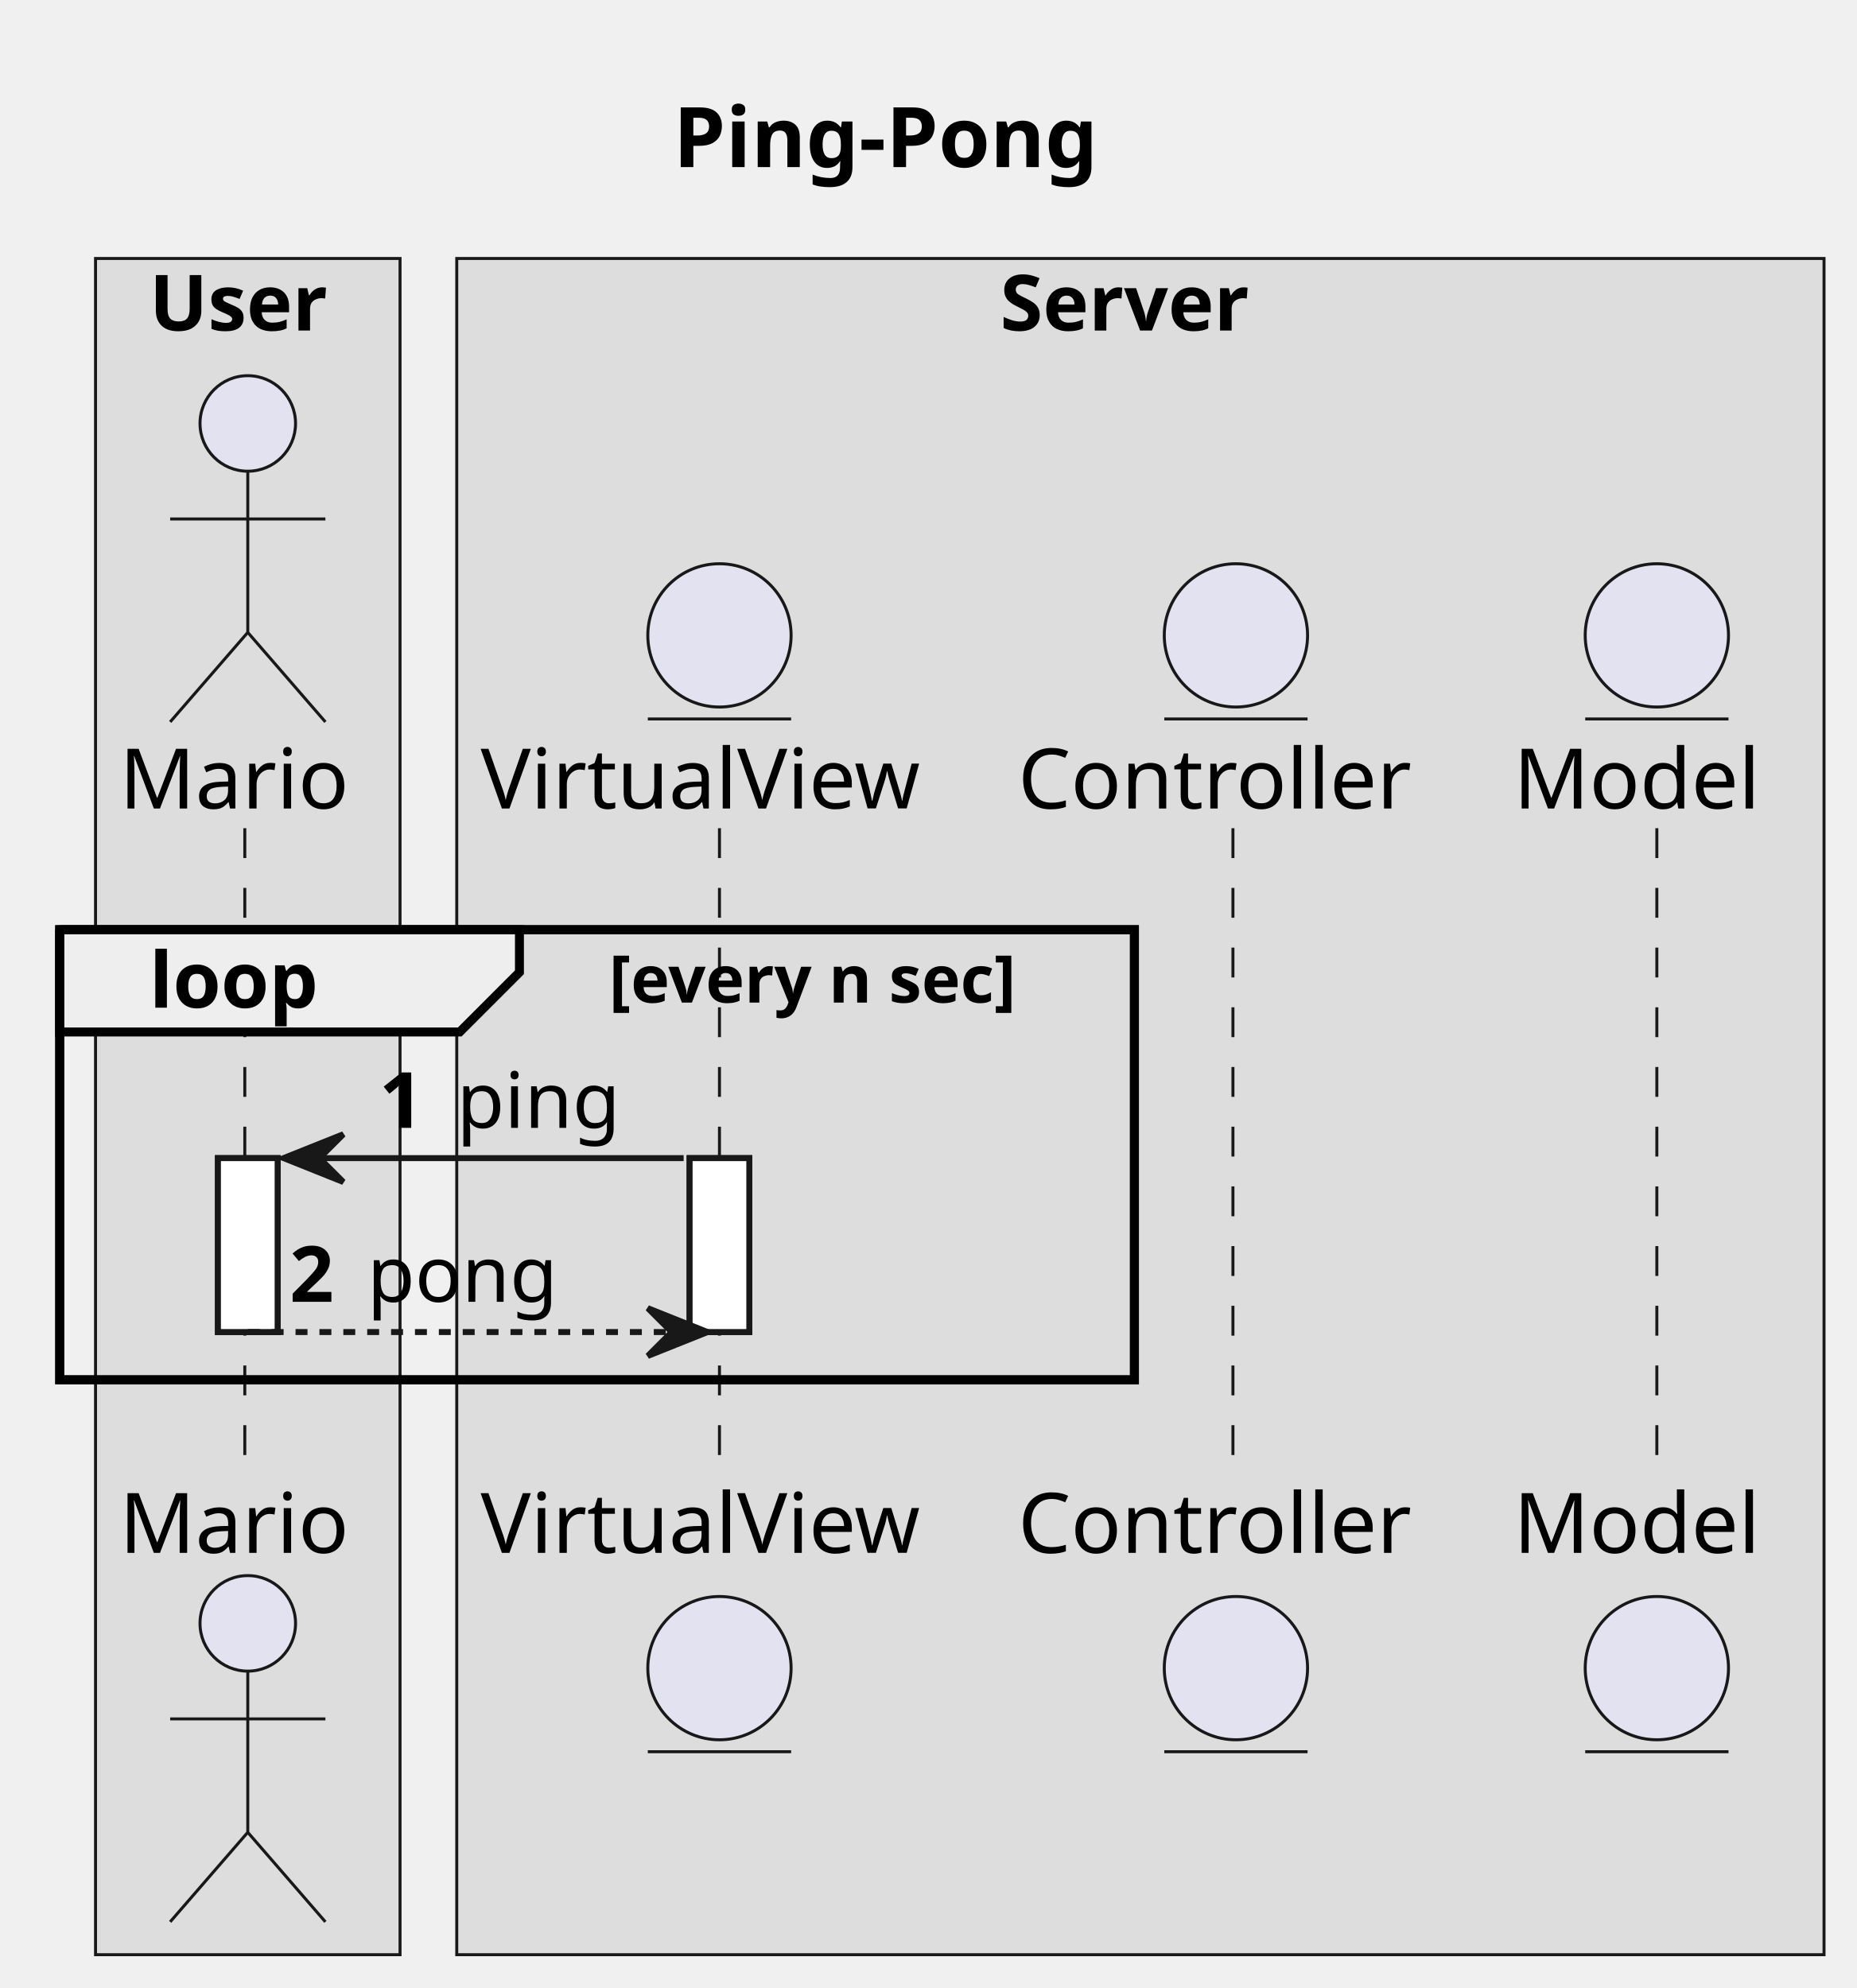
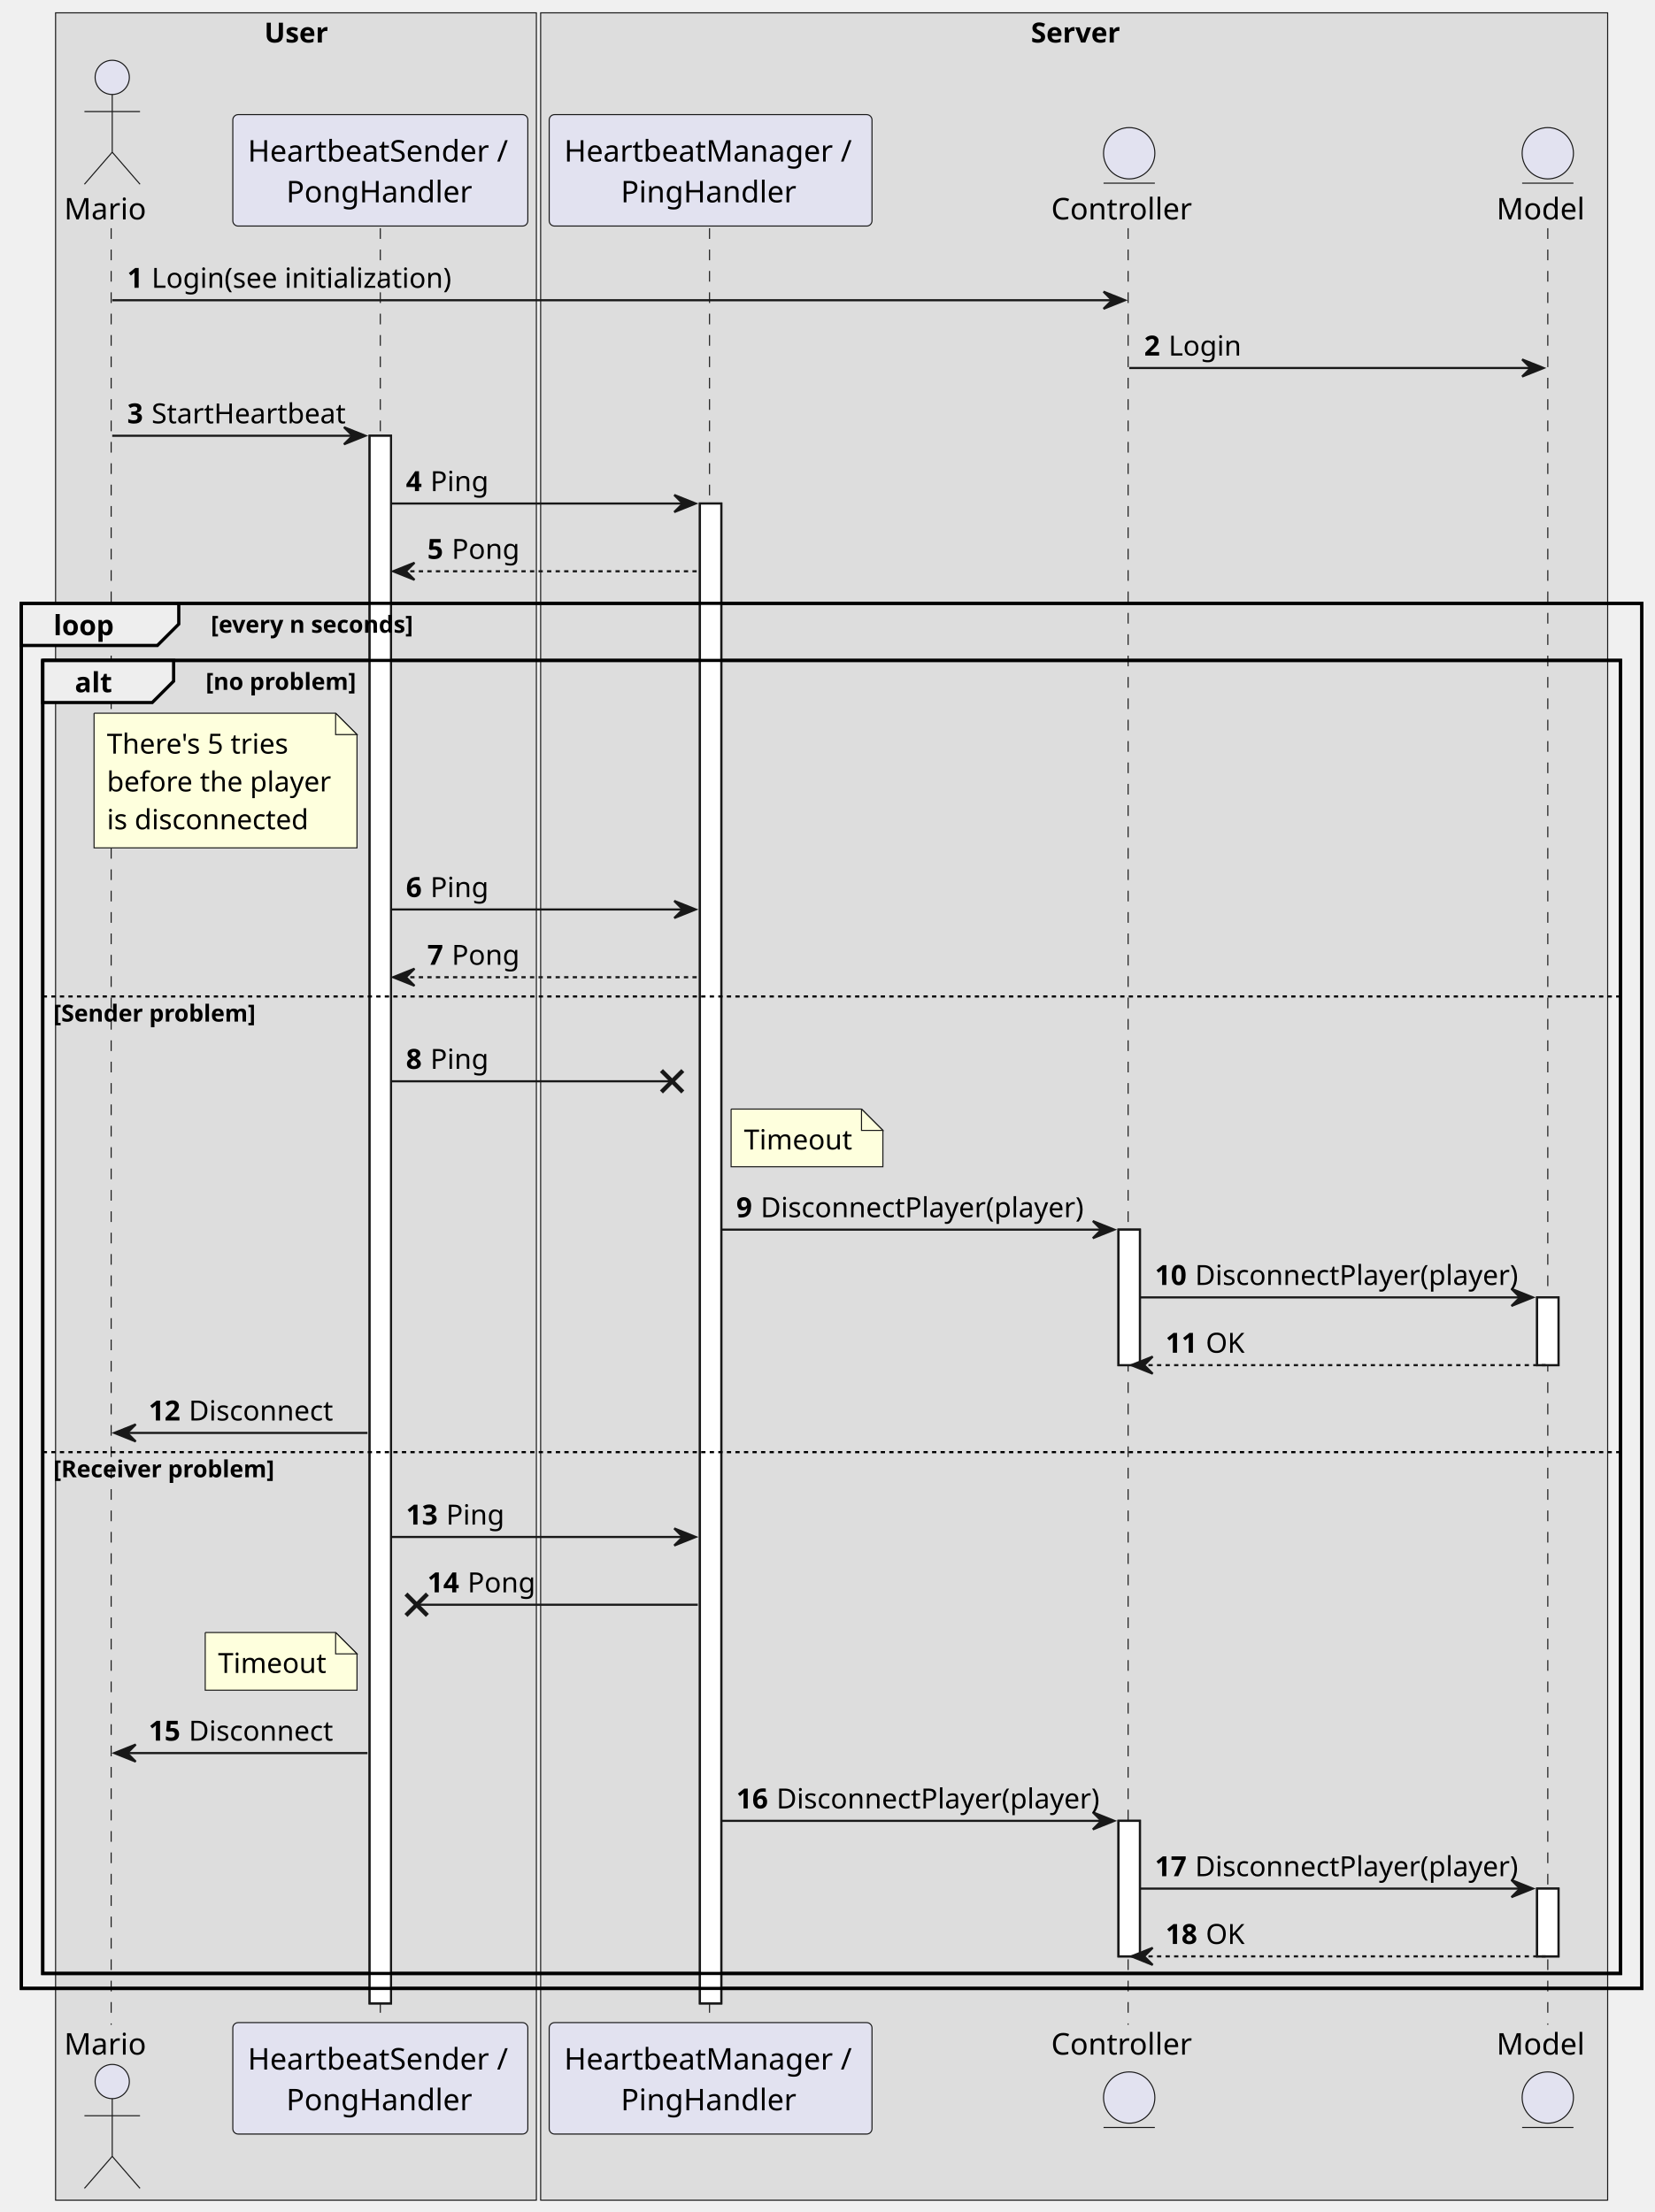
- <svg xmlns="http://www.w3.org/2000/svg" contentStyleType="text/css" height="333px" preserveAspectRatio="none" style="width:311px;height:333px;background:#FFFFFF;" version="1.1" viewBox="0 0 311 333" width="311px" zoomAndPan="magnify">
+ <svg xmlns="http://www.w3.org/2000/svg" contentStyleType="text/css" height="1035px" preserveAspectRatio="none" style="width:774px;height:1035px;background:#FFFFFF;" version="1.1" viewBox="0 0 774 1035" width="774px" zoomAndPan="magnify">
  <defs />
  <g>
-     <text fill="#000000" font-family="sans-serif" font-size="14" font-weight="bold" lengthAdjust="spacing" textLength="80" x="112.75" y="27.995">Ping-Pong
-         </text>
-     <rect fill="#DDDDDD" height="284.125" style="stroke:#181818;stroke-width:0.5;" width="51" x="16" y="43.297" />
-     <text fill="#000000" font-family="sans-serif" font-size="13" font-weight="bold" lengthAdjust="spacing" textLength="33" x="25" y="55.364">User
-         </text>
-     <rect fill="#DDDDDD" height="284.125" style="stroke:#181818;stroke-width:0.5;" width="229" x="76.5" y="43.297" />
-     <text fill="#000000" font-family="sans-serif" font-size="13" font-weight="bold" lengthAdjust="spacing" textLength="47" x="167.5" y="55.364">Server
-         </text>
-     <rect fill="#FFFFFF" height="29.133" style="stroke:#181818;stroke-width:1.0;" width="10" x="36.5" y="193.992" />
-     <rect fill="#FFFFFF" height="29.133" style="stroke:#181818;stroke-width:1.0;" width="10" x="115.5" y="193.992" />
-     <rect fill="none" height="75.398" style="stroke:#000000;stroke-width:1.5;" width="180" x="10" y="155.727" />
-     <line style="stroke:#181818;stroke-width:0.5;stroke-dasharray:5.0,5.0;" x1="41" x2="41" y1="138.727" y2="248.125" />
-     <line style="stroke:#181818;stroke-width:0.5;stroke-dasharray:5.0,5.0;" x1="120.5" x2="120.5" y1="138.727" y2="248.125" />
-     <line style="stroke:#181818;stroke-width:0.5;stroke-dasharray:5.0,5.0;" x1="206.5" x2="206.5" y1="138.727" y2="248.125" />
-     <line style="stroke:#181818;stroke-width:0.5;stroke-dasharray:5.0,5.0;" x1="277.5" x2="277.5" y1="138.727" y2="248.125" />
-     <text fill="#000000" font-family="sans-serif" font-size="14" lengthAdjust="spacing" textLength="37" x="20" y="135.425">Mario
-         </text>
-     <ellipse cx="41.5" cy="70.93" fill="#E2E2F0" rx="8" ry="8" style="stroke:#181818;stroke-width:0.5;" />
-     <path d="M41.5,78.93 L41.5,105.93 M28.5,86.93 L54.5,86.93 M41.5,105.93 L28.5,120.93 M41.5,105.93 L54.5,120.93 " fill="none" style="stroke:#181818;stroke-width:0.5;" />
-     <text fill="#000000" font-family="sans-serif" font-size="14" lengthAdjust="spacing" textLength="37" x="20" y="260.12">Mario
-         </text>
-     <ellipse cx="41.5" cy="271.922" fill="#E2E2F0" rx="8" ry="8" style="stroke:#181818;stroke-width:0.5;" />
-     <path d="M41.5,279.922 L41.5,306.922 M28.5,287.922 L54.5,287.922 M41.5,306.922 L28.5,321.922 M41.5,306.922 L54.5,321.922 " fill="none" style="stroke:#181818;stroke-width:0.5;" />
-     <text fill="#000000" font-family="sans-serif" font-size="14" lengthAdjust="spacing" textLength="74" x="80.5" y="135.425">VirtualView
-         </text>
-     <ellipse cx="120.5" cy="106.43" fill="#E2E2F0" rx="12" ry="12" style="stroke:#181818;stroke-width:0.5;" />
-     <line style="stroke:#181818;stroke-width:0.5;" x1="108.5" x2="132.5" y1="120.43" y2="120.43" />
-     <text fill="#000000" font-family="sans-serif" font-size="14" lengthAdjust="spacing" textLength="74" x="80.5" y="260.12">VirtualView
-         </text>
-     <ellipse cx="120.5" cy="279.422" fill="#E2E2F0" rx="12" ry="12" style="stroke:#181818;stroke-width:0.5;" />
-     <line style="stroke:#181818;stroke-width:0.5;" x1="108.5" x2="132.5" y1="293.422" y2="293.422" />
-     <text fill="#000000" font-family="sans-serif" font-size="14" lengthAdjust="spacing" textLength="67" x="170.5" y="135.425">Controller
-         </text>
-     <ellipse cx="207" cy="106.43" fill="#E2E2F0" rx="12" ry="12" style="stroke:#181818;stroke-width:0.5;" />
-     <line style="stroke:#181818;stroke-width:0.5;" x1="195" x2="219" y1="120.43" y2="120.43" />
-     <text fill="#000000" font-family="sans-serif" font-size="14" lengthAdjust="spacing" textLength="67" x="170.5" y="260.12">Controller
-         </text>
-     <ellipse cx="207" cy="279.422" fill="#E2E2F0" rx="12" ry="12" style="stroke:#181818;stroke-width:0.5;" />
-     <line style="stroke:#181818;stroke-width:0.5;" x1="195" x2="219" y1="293.422" y2="293.422" />
-     <text fill="#000000" font-family="sans-serif" font-size="14" lengthAdjust="spacing" textLength="42" x="253.5" y="135.425">Model
-         </text>
-     <ellipse cx="277.5" cy="106.43" fill="#E2E2F0" rx="12" ry="12" style="stroke:#181818;stroke-width:0.5;" />
-     <line style="stroke:#181818;stroke-width:0.5;" x1="265.5" x2="289.5" y1="120.43" y2="120.43" />
-     <text fill="#000000" font-family="sans-serif" font-size="14" lengthAdjust="spacing" textLength="42" x="253.5" y="260.12">Model
-         </text>
-     <ellipse cx="277.5" cy="279.422" fill="#E2E2F0" rx="12" ry="12" style="stroke:#181818;stroke-width:0.5;" />
-     <line style="stroke:#181818;stroke-width:0.5;" x1="265.5" x2="289.5" y1="293.422" y2="293.422" />
-     <rect fill="#FFFFFF" height="29.133" style="stroke:#181818;stroke-width:1.0;" width="10" x="36.5" y="193.992" />
-     <rect fill="#FFFFFF" height="29.133" style="stroke:#181818;stroke-width:1.0;" width="10" x="115.5" y="193.992" />
-     <path d="M10,155.727 L87,155.727 L87,162.859 L77,172.859 L10,172.859 L10,155.727 " fill="#EEEEEE" style="stroke:#000000;stroke-width:1.5;" />
-     <rect fill="none" height="75.398" style="stroke:#000000;stroke-width:1.5;" width="180" x="10" y="155.727" />
-     <text fill="#000000" font-family="sans-serif" font-size="13" font-weight="bold" lengthAdjust="spacing" textLength="32" x="25" y="168.793">loop
-         </text>
-     <text fill="#000000" font-family="sans-serif" font-size="11" font-weight="bold" lengthAdjust="spacing" textLength="83" x="102" y="167.937">[every n sec]
-         </text>
-     <polygon fill="#181818" points="57.5,189.992,47.5,193.992,57.5,197.992,53.5,193.992" style="stroke:#181818;stroke-width:1.0;" />
-     <line style="stroke:#181818;stroke-width:1.0;" x1="51.5" x2="114.5" y1="193.992" y2="193.992" />
-     <text fill="#000000" font-family="sans-serif" font-size="13" font-weight="bold" lengthAdjust="spacing" textLength="9" x="63.5" y="188.926">1
-         </text>
-     <text fill="#000000" font-family="sans-serif" font-size="13" lengthAdjust="spacing" textLength="27" x="76.5" y="188.926">ping
-         </text>
-     <polygon fill="#181818" points="108.5,219.125,118.5,223.125,108.5,227.125,112.5,223.125" style="stroke:#181818;stroke-width:1.0;" />
-     <line style="stroke:#181818;stroke-width:1.0;stroke-dasharray:2.0,2.0;" x1="41.5" x2="114.5" y1="223.125" y2="223.125" />
-     <text fill="#000000" font-family="sans-serif" font-size="13" font-weight="bold" lengthAdjust="spacing" textLength="9" x="48.5" y="218.059">2
-         </text>
-     <text fill="#000000" font-family="sans-serif" font-size="13" lengthAdjust="spacing" textLength="32" x="61.5" y="218.059">pong
+     <rect fill="#DDDDDD" height="1023.456" style="stroke:#181818;stroke-width:0.5;" width="224.906" x="26" y="6" />
+     <text fill="#000000" font-family="sans-serif" font-size="13" font-weight="bold" lengthAdjust="spacing" textLength="29.625" x="123.641" y="19.897">User
+         </text>
+     <rect fill="#DDDDDD" height="1023.456" style="stroke:#181818;stroke-width:0.5;" width="499.125" x="252.906" y="6" />
+     <text fill="#000000" font-family="sans-serif" font-size="13" font-weight="bold" lengthAdjust="spacing" textLength="40.438" x="482.25" y="19.897">Server
+         </text>
+     <rect fill="#FFFFFF" height="733.496" style="stroke:#181818;stroke-width:1.0;" width="10" x="172.906" y="203.892" />
+     <rect fill="#FFFFFF" height="701.79" style="stroke:#181818;stroke-width:1.0;" width="10" x="327.406" y="235.598" />
+     <rect fill="#FFFFFF" height="63.412" style="stroke:#181818;stroke-width:1.0;" width="10" x="523.219" y="575.346" />
+     <rect fill="#FFFFFF" height="63.412" style="stroke:#181818;stroke-width:1.0;" width="10" x="523.219" y="851.976" />
+     <rect fill="#FFFFFF" height="31.706" style="stroke:#181818;stroke-width:1.0;" width="10" x="719.031" y="607.052" />
+     <rect fill="#FFFFFF" height="31.706" style="stroke:#181818;stroke-width:1.0;" width="10" x="719.031" y="883.682" />
+     <rect fill="none" height="648.084" style="stroke:#000000;stroke-width:1.5;" width="758.031" x="10" y="282.304" />
+     <rect fill="none" height="614.378" style="stroke:#000000;stroke-width:1.5;" width="738.031" x="20" y="309.01" />
+     <line style="stroke:#181818;stroke-width:0.5;stroke-dasharray:5.0,5.0;" x1="52" x2="52" y1="106.774" y2="947.388" />
+     <line style="stroke:#181818;stroke-width:0.5;stroke-dasharray:5.0,5.0;" x1="177.906" x2="177.906" y1="106.774" y2="947.388" />
+     <line style="stroke:#181818;stroke-width:0.5;stroke-dasharray:5.0,5.0;" x1="331.906" x2="331.906" y1="106.774" y2="947.388" />
+     <line style="stroke:#181818;stroke-width:0.5;stroke-dasharray:5.0,5.0;" x1="527.719" x2="527.719" y1="106.774" y2="947.388" />
+     <line style="stroke:#181818;stroke-width:0.5;stroke-dasharray:5.0,5.0;" x1="724.031" x2="724.031" y1="106.774" y2="947.388" />
+     <text fill="#000000" font-family="sans-serif" font-size="14" lengthAdjust="spacing" textLength="39" x="30" y="102.672">Mario
+         </text>
+     <ellipse cx="52.5" cy="36.206" fill="#E2E2F0" rx="8" ry="8" style="stroke:#181818;stroke-width:0.5;" />
+     <path d="M52.5,44.206 L52.5,71.206 M39.5,52.206 L65.5,52.206 M52.5,71.206 L39.5,86.206 M52.5,71.206 L65.5,86.206 " fill="none" style="stroke:#181818;stroke-width:0.5;" />
+     <text fill="#000000" font-family="sans-serif" font-size="14" lengthAdjust="spacing" textLength="39" x="30" y="961.354">Mario
+         </text>
+     <ellipse cx="52.5" cy="973.956" fill="#E2E2F0" rx="8" ry="8" style="stroke:#181818;stroke-width:0.5;" />
+     <path d="M52.5,981.956 L52.5,1008.956 M39.5,989.956 L65.5,989.956 M52.5,1008.956 L39.5,1023.956 M52.5,1008.956 L65.5,1023.956 " fill="none" style="stroke:#181818;stroke-width:0.5;" />
+     <rect fill="#E2E2F0" height="52.136" rx="2.5" ry="2.5" style="stroke:#181818;stroke-width:0.5;" width="138" x="108.906" y="53.638" />
+     <text fill="#000000" font-family="sans-serif" font-size="14" lengthAdjust="spacing" textLength="124" x="115.906" y="75.604">HeartbeatSender /
+         </text>
+     <text fill="#000000" font-family="sans-serif" font-size="14" lengthAdjust="spacing" textLength="88" x="133.906" y="94.672">PongHandler
+         </text>
+     <rect fill="#E2E2F0" height="52.136" rx="2.5" ry="2.5" style="stroke:#181818;stroke-width:0.5;" width="138" x="108.906" y="946.388" />
+     <text fill="#000000" font-family="sans-serif" font-size="14" lengthAdjust="spacing" textLength="124" x="115.906" y="968.354">HeartbeatSender /
+         </text>
+     <text fill="#000000" font-family="sans-serif" font-size="14" lengthAdjust="spacing" textLength="88" x="133.906" y="987.422">PongHandler
+         </text>
+     <rect fill="#E2E2F0" height="52.136" rx="2.5" ry="2.5" style="stroke:#181818;stroke-width:0.5;" width="151" x="256.906" y="53.638" />
+     <text fill="#000000" font-family="sans-serif" font-size="14" lengthAdjust="spacing" textLength="137" x="263.906" y="75.604">HeartbeatManager /
+         </text>
+     <text fill="#000000" font-family="sans-serif" font-size="14" lengthAdjust="spacing" textLength="84" x="290.406" y="94.672">PingHandler
+         </text>
+     <rect fill="#E2E2F0" height="52.136" rx="2.5" ry="2.5" style="stroke:#181818;stroke-width:0.5;" width="151" x="256.906" y="946.388" />
+     <text fill="#000000" font-family="sans-serif" font-size="14" lengthAdjust="spacing" textLength="137" x="263.906" y="968.354">HeartbeatManager /
+         </text>
+     <text fill="#000000" font-family="sans-serif" font-size="14" lengthAdjust="spacing" textLength="84" x="290.406" y="987.422">PingHandler
+         </text>
+     <text fill="#000000" font-family="sans-serif" font-size="14" lengthAdjust="spacing" textLength="67" x="491.719" y="102.672">Controller
+         </text>
+     <ellipse cx="528.219" cy="71.706" fill="#E2E2F0" rx="12" ry="12" style="stroke:#181818;stroke-width:0.5;" />
+     <line style="stroke:#181818;stroke-width:0.5;" x1="516.219" x2="540.219" y1="85.706" y2="85.706" />
+     <text fill="#000000" font-family="sans-serif" font-size="14" lengthAdjust="spacing" textLength="67" x="491.719" y="961.354">Controller
+         </text>
+     <ellipse cx="528.219" cy="981.456" fill="#E2E2F0" rx="12" ry="12" style="stroke:#181818;stroke-width:0.5;" />
+     <line style="stroke:#181818;stroke-width:0.5;" x1="516.219" x2="540.219" y1="995.456" y2="995.456" />
+     <text fill="#000000" font-family="sans-serif" font-size="14" lengthAdjust="spacing" textLength="42" x="700.031" y="102.672">Model
+         </text>
+     <ellipse cx="724.031" cy="71.706" fill="#E2E2F0" rx="12" ry="12" style="stroke:#181818;stroke-width:0.5;" />
+     <line style="stroke:#181818;stroke-width:0.5;" x1="712.031" x2="736.031" y1="85.706" y2="85.706" />
+     <text fill="#000000" font-family="sans-serif" font-size="14" lengthAdjust="spacing" textLength="42" x="700.031" y="961.354">Model
+         </text>
+     <ellipse cx="724.031" cy="981.456" fill="#E2E2F0" rx="12" ry="12" style="stroke:#181818;stroke-width:0.5;" />
+     <line style="stroke:#181818;stroke-width:0.5;" x1="712.031" x2="736.031" y1="995.456" y2="995.456" />
+     <rect fill="#FFFFFF" height="733.496" style="stroke:#181818;stroke-width:1.0;" width="10" x="172.906" y="203.892" />
+     <rect fill="#FFFFFF" height="701.79" style="stroke:#181818;stroke-width:1.0;" width="10" x="327.406" y="235.598" />
+     <rect fill="#FFFFFF" height="63.412" style="stroke:#181818;stroke-width:1.0;" width="10" x="523.219" y="575.346" />
+     <rect fill="#FFFFFF" height="63.412" style="stroke:#181818;stroke-width:1.0;" width="10" x="523.219" y="851.976" />
+     <rect fill="#FFFFFF" height="31.706" style="stroke:#181818;stroke-width:1.0;" width="10" x="719.031" y="607.052" />
+     <rect fill="#FFFFFF" height="31.706" style="stroke:#181818;stroke-width:1.0;" width="10" x="719.031" y="883.682" />
+     <polygon fill="#181818" points="516.219,136.48,526.219,140.48,516.219,144.48,520.219,140.48" style="stroke:#181818;stroke-width:1.0;" />
+     <line style="stroke:#181818;stroke-width:1.0;" x1="52.5" x2="522.219" y1="140.48" y2="140.48" />
+     <text fill="#000000" font-family="sans-serif" font-size="13" font-weight="bold" lengthAdjust="spacing" textLength="7.406" x="59.5" y="134.671">1
+         </text>
+     <text fill="#000000" font-family="sans-serif" font-size="13" lengthAdjust="spacing" textLength="137" x="70.906" y="134.671">Login(see initialization)
+         </text>
+     <polygon fill="#181818" points="712.031,168.186,722.031,172.186,712.031,176.186,716.031,172.186" style="stroke:#181818;stroke-width:1.0;" />
+     <line style="stroke:#181818;stroke-width:1.0;" x1="528.219" x2="718.031" y1="172.186" y2="172.186" />
+     <text fill="#000000" font-family="sans-serif" font-size="13" font-weight="bold" lengthAdjust="spacing" textLength="7.406" x="535.219" y="166.377">2
+         </text>
+     <text fill="#000000" font-family="sans-serif" font-size="13" lengthAdjust="spacing" textLength="34" x="546.625" y="166.377">Login
+         </text>
+     <polygon fill="#181818" points="160.906,199.892,170.906,203.892,160.906,207.892,164.906,203.892" style="stroke:#181818;stroke-width:1.0;" />
+     <line style="stroke:#181818;stroke-width:1.0;" x1="52.5" x2="166.906" y1="203.892" y2="203.892" />
+     <text fill="#000000" font-family="sans-serif" font-size="13" font-weight="bold" lengthAdjust="spacing" textLength="7.406" x="59.5" y="198.083">3
+         </text>
+     <text fill="#000000" font-family="sans-serif" font-size="13" lengthAdjust="spacing" textLength="90" x="70.906" y="198.083">StartHeartbeat
+         </text>
+     <polygon fill="#181818" points="315.406,231.598,325.406,235.598,315.406,239.598,319.406,235.598" style="stroke:#181818;stroke-width:1.0;" />
+     <line style="stroke:#181818;stroke-width:1.0;" x1="182.906" x2="321.406" y1="235.598" y2="235.598" />
+     <text fill="#000000" font-family="sans-serif" font-size="13" font-weight="bold" lengthAdjust="spacing" textLength="7.406" x="189.906" y="229.789">4
+         </text>
+     <text fill="#000000" font-family="sans-serif" font-size="13" lengthAdjust="spacing" textLength="27" x="201.312" y="229.789">Ping
+         </text>
+     <polygon fill="#181818" points="193.906,263.304,183.906,267.304,193.906,271.304,189.906,267.304" style="stroke:#181818;stroke-width:1.0;" />
+     <line style="stroke:#181818;stroke-width:1.0;stroke-dasharray:2.0,2.0;" x1="187.906" x2="326.406" y1="267.304" y2="267.304" />
+     <text fill="#000000" font-family="sans-serif" font-size="13" font-weight="bold" lengthAdjust="spacing" textLength="7.406" x="199.906" y="261.495">5
+         </text>
+     <text fill="#000000" font-family="sans-serif" font-size="13" lengthAdjust="spacing" textLength="32" x="211.312" y="261.495">Pong
+         </text>
+     <path d="M10,282.304 L83.625,282.304 L83.625,292.01 L73.625,302.01 L10,302.01 L10,282.304 " fill="#EEEEEE" style="stroke:#000000;stroke-width:1.5;" />
+     <rect fill="none" height="648.084" style="stroke:#000000;stroke-width:1.5;" width="758.031" x="10" y="282.304" />
+     <text fill="#000000" font-family="sans-serif" font-size="13" font-weight="bold" lengthAdjust="spacing" textLength="28.625" x="25" y="297.201">loop
+         </text>
+     <text fill="#000000" font-family="sans-serif" font-size="11" font-weight="bold" lengthAdjust="spacing" textLength="97.156" x="98.625" y="296.063">[every n seconds]
+         </text>
+     <path d="M20,309.01 L81.219,309.01 L81.219,318.716 L71.219,328.716 L20,328.716 L20,309.01 " fill="#EEEEEE" style="stroke:#000000;stroke-width:1.5;" />
+     <rect fill="none" height="614.378" style="stroke:#000000;stroke-width:1.5;" width="738.031" x="20" y="309.01" />
+     <text fill="#000000" font-family="sans-serif" font-size="13" font-weight="bold" lengthAdjust="spacing" textLength="16.219" x="35" y="323.907">alt
+         </text>
+     <text fill="#000000" font-family="sans-serif" font-size="11" font-weight="bold" lengthAdjust="spacing" textLength="73.781" x="96.219" y="322.769">[no problem]
+         </text>
+     <path d="M44,333.716 L44,396.716 L167,396.716 L167,343.716 L157,333.716 L44,333.716 " fill="#FEFFDD" style="stroke:#181818;stroke-width:0.5;" />
+     <path d="M157,333.716 L157,343.716 L167,343.716 L157,333.716 " fill="#FEFFDD" style="stroke:#181818;stroke-width:0.5;" />
+     <text fill="#000000" font-family="sans-serif" font-size="13" lengthAdjust="spacing" textLength="82" x="50" y="352.613">There's 5 tries
+         </text>
+     <text fill="#000000" font-family="sans-serif" font-size="13" lengthAdjust="spacing" textLength="102" x="50" y="370.319">before the player
+         </text>
+     <text fill="#000000" font-family="sans-serif" font-size="13" lengthAdjust="spacing" textLength="92" x="50" y="388.025">is disconnected
+         </text>
+     <polygon fill="#181818" points="315.406,421.54,325.406,425.54,315.406,429.54,319.406,425.54" style="stroke:#181818;stroke-width:1.0;" />
+     <line style="stroke:#181818;stroke-width:1.0;" x1="182.906" x2="321.406" y1="425.54" y2="425.54" />
+     <text fill="#000000" font-family="sans-serif" font-size="13" font-weight="bold" lengthAdjust="spacing" textLength="7.406" x="189.906" y="419.731">6
+         </text>
+     <text fill="#000000" font-family="sans-serif" font-size="13" lengthAdjust="spacing" textLength="27" x="201.312" y="419.731">Ping
+         </text>
+     <polygon fill="#181818" points="193.906,453.246,183.906,457.246,193.906,461.246,189.906,457.246" style="stroke:#181818;stroke-width:1.0;" />
+     <line style="stroke:#181818;stroke-width:1.0;stroke-dasharray:2.0,2.0;" x1="187.906" x2="326.406" y1="457.246" y2="457.246" />
+     <text fill="#000000" font-family="sans-serif" font-size="13" font-weight="bold" lengthAdjust="spacing" textLength="7.406" x="199.906" y="451.437">7
+         </text>
+     <text fill="#000000" font-family="sans-serif" font-size="13" lengthAdjust="spacing" textLength="32" x="211.312" y="451.437">Pong
+         </text>
+     <line style="stroke:#000000;stroke-width:1.0;stroke-dasharray:2.0,2.0;" x1="20" x2="758.031" y1="466.246" y2="466.246" />
+     <text fill="#000000" font-family="sans-serif" font-size="11" font-weight="bold" lengthAdjust="spacing" textLength="98.156" x="25" y="478.005">[Sender problem]
+         </text>
+     <line style="stroke:#181818;stroke-width:2.0;" x1="309.406" x2="319.406" y1="500.934" y2="510.934" />
+     <line style="stroke:#181818;stroke-width:2.0;" x1="309.406" x2="319.406" y1="510.934" y2="500.934" />
+     <line style="stroke:#181818;stroke-width:1.0;" x1="182.906" x2="314.406" y1="505.934" y2="505.934" />
+     <text fill="#000000" font-family="sans-serif" font-size="13" font-weight="bold" lengthAdjust="spacing" textLength="7.406" x="189.906" y="500.125">8
+         </text>
+     <text fill="#000000" font-family="sans-serif" font-size="13" lengthAdjust="spacing" textLength="27" x="201.312" y="500.125">Ping
+         </text>
+     <path d="M342,518.934 L342,545.934 L413,545.934 L413,528.934 L403,518.934 L342,518.934 " fill="#FEFFDD" style="stroke:#181818;stroke-width:0.5;" />
+     <path d="M403,518.934 L403,528.934 L413,528.934 L403,518.934 " fill="#FEFFDD" style="stroke:#181818;stroke-width:0.5;" />
+     <text fill="#000000" font-family="sans-serif" font-size="13" lengthAdjust="spacing" textLength="50" x="348" y="537.831">Timeout
+         </text>
+     <polygon fill="#181818" points="511.219,571.346,521.219,575.346,511.219,579.346,515.219,575.346" style="stroke:#181818;stroke-width:1.0;" />
+     <line style="stroke:#181818;stroke-width:1.0;" x1="337.406" x2="517.219" y1="575.346" y2="575.346" />
+     <text fill="#000000" font-family="sans-serif" font-size="13" font-weight="bold" lengthAdjust="spacing" textLength="7.406" x="344.406" y="569.537">9
+         </text>
+     <text fill="#000000" font-family="sans-serif" font-size="13" lengthAdjust="spacing" textLength="148" x="355.812" y="569.537">DisconnectPlayer(player)
+         </text>
+     <polygon fill="#181818" points="707.031,603.052,717.031,607.052,707.031,611.052,711.031,607.052" style="stroke:#181818;stroke-width:1.0;" />
+     <line style="stroke:#181818;stroke-width:1.0;" x1="533.219" x2="713.031" y1="607.052" y2="607.052" />
+     <text fill="#000000" font-family="sans-serif" font-size="13" font-weight="bold" lengthAdjust="spacing" textLength="14.812" x="540.219" y="601.243">10
+         </text>
+     <text fill="#000000" font-family="sans-serif" font-size="13" lengthAdjust="spacing" textLength="148" x="559.031" y="601.243">DisconnectPlayer(player)
+         </text>
+     <polygon fill="#181818" points="539.219,634.758,529.219,638.758,539.219,642.758,535.219,638.758" style="stroke:#181818;stroke-width:1.0;" />
+     <line style="stroke:#181818;stroke-width:1.0;stroke-dasharray:2.0,2.0;" x1="533.219" x2="723.031" y1="638.758" y2="638.758" />
+     <text fill="#000000" font-family="sans-serif" font-size="13" font-weight="bold" lengthAdjust="spacing" textLength="14.812" x="545.219" y="632.949">11
+         </text>
+     <text fill="#000000" font-family="sans-serif" font-size="13" lengthAdjust="spacing" textLength="18" x="564.031" y="632.949">OK
+         </text>
+     <polygon fill="#181818" points="63.5,666.464,53.5,670.464,63.5,674.464,59.5,670.464" style="stroke:#181818;stroke-width:1.0;" />
+     <line style="stroke:#181818;stroke-width:1.0;" x1="57.5" x2="171.906" y1="670.464" y2="670.464" />
+     <text fill="#000000" font-family="sans-serif" font-size="13" font-weight="bold" lengthAdjust="spacing" textLength="14.812" x="69.5" y="664.655">12
+         </text>
+     <text fill="#000000" font-family="sans-serif" font-size="13" lengthAdjust="spacing" textLength="66" x="88.312" y="664.655">Disconnect
+         </text>
+     <line style="stroke:#000000;stroke-width:1.0;stroke-dasharray:2.0,2.0;" x1="20" x2="758.031" y1="679.464" y2="679.464" />
+     <text fill="#000000" font-family="sans-serif" font-size="11" font-weight="bold" lengthAdjust="spacing" textLength="105.844" x="25" y="691.223">[Receiver problem]
+         </text>
+     <polygon fill="#181818" points="315.406,715.152,325.406,719.152,315.406,723.152,319.406,719.152" style="stroke:#181818;stroke-width:1.0;" />
+     <line style="stroke:#181818;stroke-width:1.0;" x1="182.906" x2="321.406" y1="719.152" y2="719.152" />
+     <text fill="#000000" font-family="sans-serif" font-size="13" font-weight="bold" lengthAdjust="spacing" textLength="14.812" x="189.906" y="713.343">13
+         </text>
+     <text fill="#000000" font-family="sans-serif" font-size="13" lengthAdjust="spacing" textLength="27" x="208.719" y="713.343">Ping
+         </text>
+     <line style="stroke:#181818;stroke-width:2.0;" x1="189.906" x2="199.906" y1="745.858" y2="755.858" />
+     <line style="stroke:#181818;stroke-width:2.0;" x1="189.906" x2="199.906" y1="755.858" y2="745.858" />
+     <line style="stroke:#181818;stroke-width:1.0;" x1="194.906" x2="326.406" y1="750.858" y2="750.858" />
+     <text fill="#000000" font-family="sans-serif" font-size="13" font-weight="bold" lengthAdjust="spacing" textLength="14.812" x="199.906" y="745.049">14
+         </text>
+     <text fill="#000000" font-family="sans-serif" font-size="13" lengthAdjust="spacing" textLength="32" x="218.719" y="745.049">Pong
+         </text>
+     <path d="M96,763.858 L96,790.858 L167,790.858 L167,773.858 L157,763.858 L96,763.858 " fill="#FEFFDD" style="stroke:#181818;stroke-width:0.5;" />
+     <path d="M157,763.858 L157,773.858 L167,773.858 L157,763.858 " fill="#FEFFDD" style="stroke:#181818;stroke-width:0.5;" />
+     <text fill="#000000" font-family="sans-serif" font-size="13" lengthAdjust="spacing" textLength="50" x="102" y="782.755">Timeout
+         </text>
+     <polygon fill="#181818" points="63.5,816.27,53.5,820.27,63.5,824.27,59.5,820.27" style="stroke:#181818;stroke-width:1.0;" />
+     <line style="stroke:#181818;stroke-width:1.0;" x1="57.5" x2="171.906" y1="820.27" y2="820.27" />
+     <text fill="#000000" font-family="sans-serif" font-size="13" font-weight="bold" lengthAdjust="spacing" textLength="14.812" x="69.5" y="814.461">15
+         </text>
+     <text fill="#000000" font-family="sans-serif" font-size="13" lengthAdjust="spacing" textLength="66" x="88.312" y="814.461">Disconnect
+         </text>
+     <polygon fill="#181818" points="511.219,847.976,521.219,851.976,511.219,855.976,515.219,851.976" style="stroke:#181818;stroke-width:1.0;" />
+     <line style="stroke:#181818;stroke-width:1.0;" x1="337.406" x2="517.219" y1="851.976" y2="851.976" />
+     <text fill="#000000" font-family="sans-serif" font-size="13" font-weight="bold" lengthAdjust="spacing" textLength="14.812" x="344.406" y="846.167">16
+         </text>
+     <text fill="#000000" font-family="sans-serif" font-size="13" lengthAdjust="spacing" textLength="148" x="363.219" y="846.167">DisconnectPlayer(player)
+         </text>
+     <polygon fill="#181818" points="707.031,879.682,717.031,883.682,707.031,887.682,711.031,883.682" style="stroke:#181818;stroke-width:1.0;" />
+     <line style="stroke:#181818;stroke-width:1.0;" x1="533.219" x2="713.031" y1="883.682" y2="883.682" />
+     <text fill="#000000" font-family="sans-serif" font-size="13" font-weight="bold" lengthAdjust="spacing" textLength="14.812" x="540.219" y="877.873">17
+         </text>
+     <text fill="#000000" font-family="sans-serif" font-size="13" lengthAdjust="spacing" textLength="148" x="559.031" y="877.873">DisconnectPlayer(player)
+         </text>
+     <polygon fill="#181818" points="539.219,911.388,529.219,915.388,539.219,919.388,535.219,915.388" style="stroke:#181818;stroke-width:1.0;" />
+     <line style="stroke:#181818;stroke-width:1.0;stroke-dasharray:2.0,2.0;" x1="533.219" x2="723.031" y1="915.388" y2="915.388" />
+     <text fill="#000000" font-family="sans-serif" font-size="13" font-weight="bold" lengthAdjust="spacing" textLength="14.812" x="545.219" y="909.579">18
+         </text>
+     <text fill="#000000" font-family="sans-serif" font-size="13" lengthAdjust="spacing" textLength="18" x="564.031" y="909.579">OK
        </text>
  </g>
</svg>
